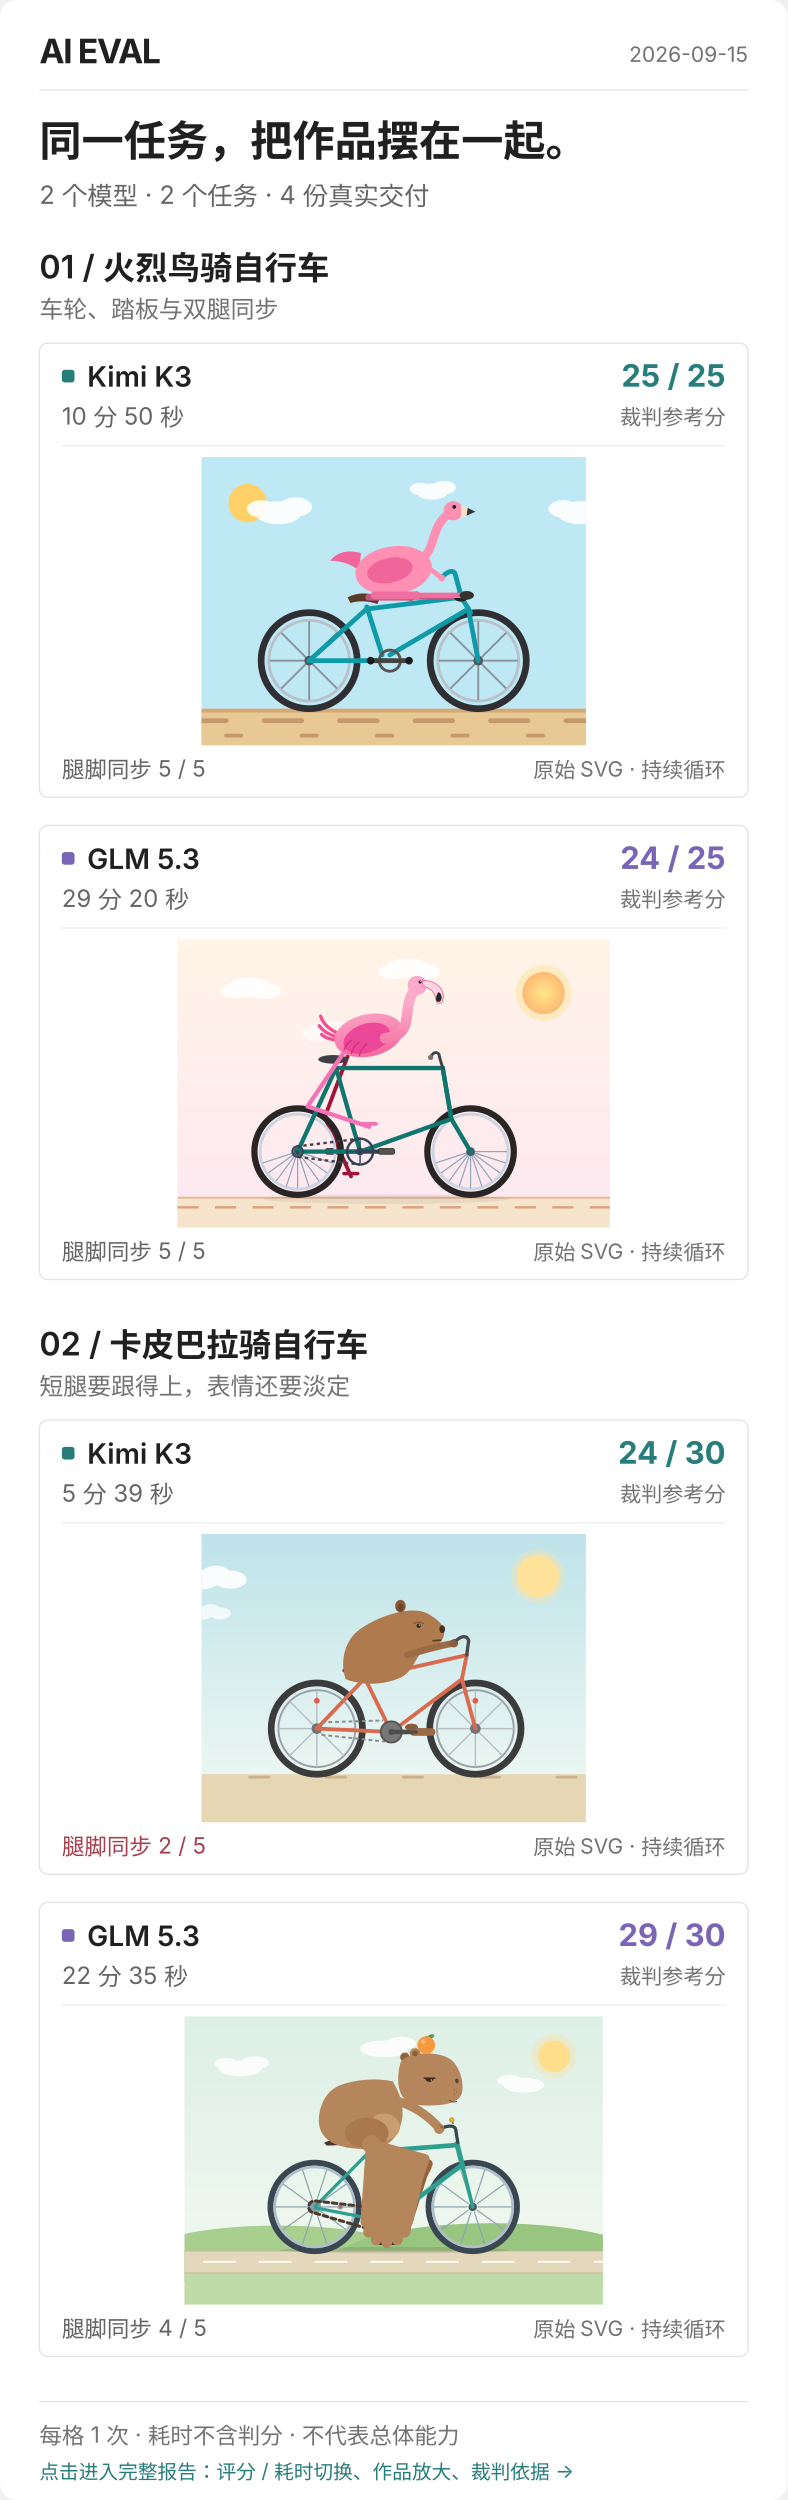
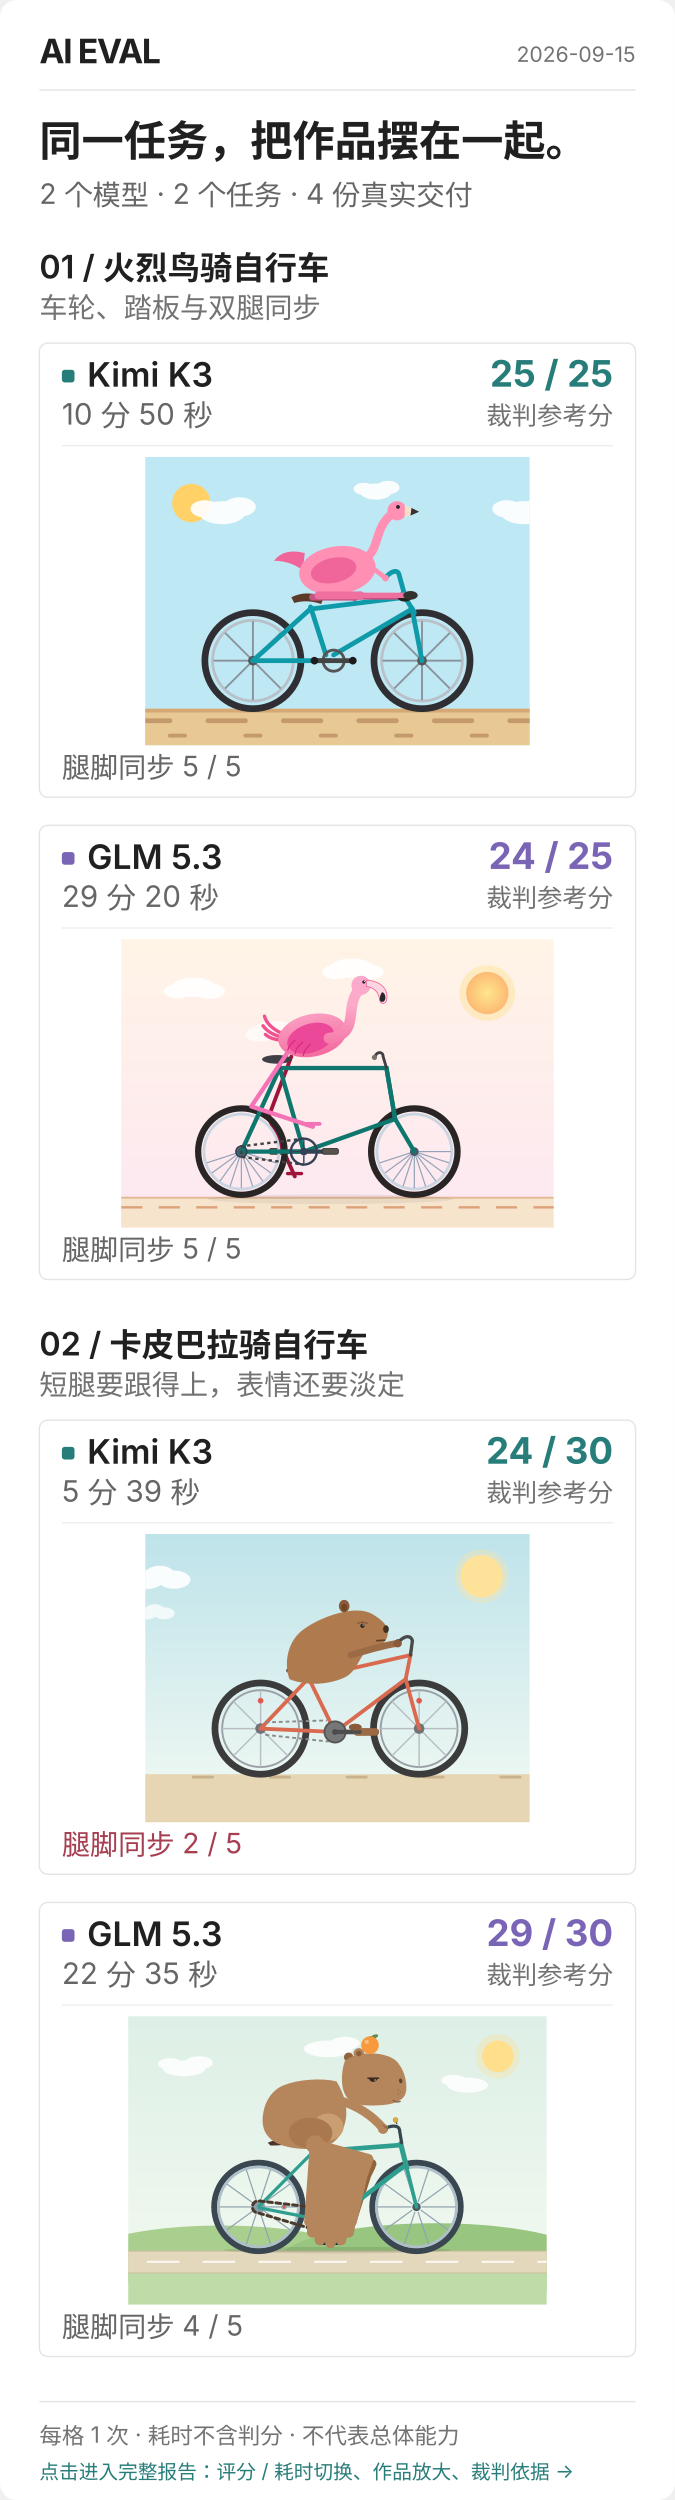
- <svg xmlns="http://www.w3.org/2000/svg" viewBox="0 0 560 1778" width="560" height="1778" role="img" aria-labelledby="showcase-title showcase-description" font-family="-apple-system,BlinkMacSystemFont,Segoe UI,PingFang SC,Microsoft YaHei,sans-serif" fill="#202020">
-   <rect width="560" height="1778" rx="12" fill="#ffffff" />
+ <svg xmlns="http://www.w3.org/2000/svg" viewBox="0 0 480 1778" width="480" height="1778" role="img" aria-labelledby="showcase-title showcase-description" font-family="-apple-system,BlinkMacSystemFont,Segoe UI,PingFang SC,Microsoft YaHei,sans-serif" fill="#202020">
+   <rect width="480" height="1778" rx="12" fill="#ffffff" />
  <text x="28" y="45" font-size="24" font-weight="750" letter-spacing="-1">AI EVAL</text>
-   <text x="532" y="44" font-size="15" fill="#737373" text-anchor="end">2026-09-15</text>
-   <path d="M28 64H532" stroke="#e4e4e4" />
+   <text x="452" y="44" font-size="15" fill="#737373" text-anchor="end">2026-09-15</text>
+   <path d="M28 64H452" stroke="#e4e4e4" />
  <text x="28" y="111" font-size="30" font-weight="650">同一任务，把作品摆在一起。</text>
-   <text x="28" y="145" font-size="18" fill="#666666">2 个模型 · 2 个任务 · 4 份真实交付</text>
+   <text x="28" y="145" font-size="20" fill="#666666">2 个模型 · 2 个任务 · 4 份真实交付</text>
  <text x="28" y="198" font-size="23" font-weight="600">01 / 火烈鸟骑自行车</text>
-   <text x="28" y="226" font-size="17" fill="#737373">车轮、踏板与双腿同步</text>
+   <text x="28" y="226" font-size="20" fill="#737373">车轮、踏板与双腿同步</text>
  <g>
-     <rect x="28" y="244" width="504" height="323" rx="6" fill="#ffffff" stroke="#e4e4e4" />
+     <rect x="28" y="244" width="424" height="323" rx="6" fill="#ffffff" stroke="#e4e4e4" />
    <rect x="44" y="263" width="9" height="9" rx="2" fill="#277d79" />
-     <text x="62" y="275" font-size="20" font-weight="600">Kimi K3</text>
-     <text x="516" y="275" font-size="22" font-weight="650" text-anchor="end" fill="#277d79">25 / 25</text>
-     <text x="44" y="302" font-size="17" fill="#666666">10 分 50 秒</text>
-     <text x="516" y="302" font-size="15" fill="#737373" text-anchor="end">裁判参考分</text>
-     <path d="M44 317H516" stroke="#eeeeee" />
-     <svg viewBox="0 0 400 300" width="273.333" height="205" x="143.333" y="325" overflow="hidden" fill="black" font-family="serif" preserveAspectRatio="xMidYMid meet">
+     <text x="62" y="275" font-size="24" font-weight="600">Kimi K3</text>
+     <text x="436" y="275" font-size="26" font-weight="650" text-anchor="end" fill="#277d79">25 / 25</text>
+     <text x="44" y="302" font-size="21" fill="#666666">10 分 50 秒</text>
+     <text x="436" y="302" font-size="18" fill="#737373" text-anchor="end">裁判参考分</text>
+     <path d="M44 317H436" stroke="#eeeeee" />
+     <svg viewBox="0 0 400 300" width="273.333" height="205" x="103.333" y="325" overflow="hidden" fill="black" font-family="serif" preserveAspectRatio="xMidYMid meet">
      <rect width="400" height="300" fill="#bfe8f5" />
      <g fill="#ffd166">
        <circle cx="48" cy="48" r="20" />
      </g>
      <g>
        <animateTransform attributeName="transform" type="translate" values="0 0;-314.159 0" dur="8s" repeatCount="indefinite" />
        <g fill="#ffffff" opacity="0.92">
          <ellipse cx="-234.159" cy="58" rx="24.0" ry="12.0" />
          <ellipse cx="-216.159" cy="52.0" rx="17.0" ry="10.0" />
          <ellipse cx="-252.159" cy="54.0" rx="15.0" ry="9.0" />
        </g>
        <g fill="#ffffff" opacity="0.92">
          <ellipse cx="-74.159" cy="36" rx="16.8" ry="8.4" />
          <ellipse cx="-61.559" cy="31.8" rx="11.9" ry="7.0" />
          <ellipse cx="-86.759" cy="33.2" rx="10.5" ry="6.3" />
        </g>
        <g fill="#ffffff" opacity="0.92">
          <ellipse cx="80" cy="58" rx="24.0" ry="12.0" />
          <ellipse cx="98.0" cy="52.0" rx="17.0" ry="10.0" />
          <ellipse cx="62.0" cy="54.0" rx="15.0" ry="9.0" />
        </g>
        <g fill="#ffffff" opacity="0.92">
          <ellipse cx="240" cy="36" rx="16.8" ry="8.4" />
          <ellipse cx="252.6" cy="31.8" rx="11.9" ry="7.0" />
          <ellipse cx="227.4" cy="33.2" rx="10.5" ry="6.3" />
        </g>
        <g fill="#ffffff" opacity="0.92">
          <ellipse cx="394.159" cy="58" rx="24.0" ry="12.0" />
          <ellipse cx="412.159" cy="52.0" rx="17.0" ry="10.0" />
          <ellipse cx="376.159" cy="54.0" rx="15.0" ry="9.0" />
        </g>
        <g fill="#ffffff" opacity="0.92">
          <ellipse cx="554.159" cy="36" rx="16.8" ry="8.4" />
          <ellipse cx="566.759" cy="31.8" rx="11.9" ry="7.0" />
          <ellipse cx="541.559" cy="33.2" rx="10.5" ry="6.3" />
        </g>
        <g fill="#ffffff" opacity="0.92">
          <ellipse cx="708.319" cy="58" rx="24.0" ry="12.0" />
          <ellipse cx="726.319" cy="52.0" rx="17.0" ry="10.0" />
          <ellipse cx="690.319" cy="54.0" rx="15.0" ry="9.0" />
        </g>
        <g fill="#ffffff" opacity="0.92">
          <ellipse cx="868.319" cy="36" rx="16.8" ry="8.4" />
          <ellipse cx="880.919" cy="31.8" rx="11.9" ry="7.0" />
          <ellipse cx="855.719" cy="33.2" rx="10.5" ry="6.3" />
        </g>
      </g>
      <rect y="262" width="400" height="38" fill="#e8c893" />
      <rect y="262" width="400" height="4" fill="#d4a976" />
      <g fill="#c49a6c">
        <animateTransform attributeName="transform" type="translate" values="0 0;-314.159 0" dur="1s" repeatCount="indefinite" />
        <rect x="-330.00" y="272" width="44" height="5" rx="2.5" />
        <rect x="-290.73" y="288" width="20" height="4" rx="2" />
        <rect x="-251.46" y="272" width="44" height="5" rx="2.5" />
        <rect x="-212.19" y="288" width="20" height="4" rx="2" />
        <rect x="-172.92" y="272" width="44" height="5" rx="2.5" />
        <rect x="-133.65" y="288" width="20" height="4" rx="2" />
        <rect x="-94.38" y="272" width="44" height="5" rx="2.5" />
        <rect x="-55.11" y="288" width="20" height="4" rx="2" />
        <rect x="-15.84" y="272" width="44" height="5" rx="2.5" />
        <rect x="23.43" y="288" width="20" height="4" rx="2" />
        <rect x="62.70" y="272" width="44" height="5" rx="2.5" />
        <rect x="101.97" y="288" width="20" height="4" rx="2" />
        <rect x="141.24" y="272" width="44" height="5" rx="2.5" />
        <rect x="180.51" y="288" width="20" height="4" rx="2" />
        <rect x="219.78" y="272" width="44" height="5" rx="2.5" />
        <rect x="259.05" y="288" width="20" height="4" rx="2" />
        <rect x="298.32" y="272" width="44" height="5" rx="2.5" />
        <rect x="337.59" y="288" width="20" height="4" rx="2" />
        <rect x="376.86" y="272" width="44" height="5" rx="2.5" />
        <rect x="416.13" y="288" width="20" height="4" rx="2" />
        <rect x="455.40" y="272" width="44" height="5" rx="2.5" />
        <rect x="494.67" y="288" width="20" height="4" rx="2" />
        <rect x="533.94" y="272" width="44" height="5" rx="2.5" />
        <rect x="573.21" y="288" width="20" height="4" rx="2" />
        <rect x="612.48" y="272" width="44" height="5" rx="2.5" />
        <rect x="651.75" y="288" width="20" height="4" rx="2" />
      </g>
      <g stroke="#8a939c" stroke-width="2">
        <animateTransform attributeName="transform" type="rotate" values="0 112 212;360 112 212" dur="1s" repeatCount="indefinite" />
        <circle cx="112" cy="212" r="50" fill="none" stroke="#2f2f33" stroke-width="7" />
        <circle cx="112" cy="212" r="42" fill="none" stroke="#b8c0c8" stroke-width="3" />
        <line x1="112" y1="212" x2="153.0" y2="212.0" />
        <line x1="112" y1="212" x2="141.0" y2="241.0" />
        <line x1="112" y1="212" x2="112.0" y2="253.0" />
        <line x1="112" y1="212" x2="83.0" y2="241.0" />
        <line x1="112" y1="212" x2="71.0" y2="212.0" />
        <line x1="112" y1="212" x2="83.0" y2="183.0" />
        <line x1="112" y1="212" x2="112.0" y2="171.0" />
        <line x1="112" y1="212" x2="141.0" y2="183.0" />
        <circle cx="112" cy="212" r="5" fill="#555" stroke="none" />
      </g>
      <g stroke="#8a939c" stroke-width="2">
        <animateTransform attributeName="transform" type="rotate" values="0 288 212;360 288 212" dur="1s" repeatCount="indefinite" />
        <circle cx="288" cy="212" r="50" fill="none" stroke="#2f2f33" stroke-width="7" />
        <circle cx="288" cy="212" r="42" fill="none" stroke="#b8c0c8" stroke-width="3" />
        <line x1="288" y1="212" x2="329.0" y2="212.0" />
        <line x1="288" y1="212" x2="317.0" y2="241.0" />
        <line x1="288" y1="212" x2="288.0" y2="253.0" />
        <line x1="288" y1="212" x2="259.0" y2="241.0" />
        <line x1="288" y1="212" x2="247.0" y2="212.0" />
        <line x1="288" y1="212" x2="259.0" y2="183.0" />
        <line x1="288" y1="212" x2="288.0" y2="171.0" />
        <line x1="288" y1="212" x2="317.0" y2="183.0" />
        <circle cx="288" cy="212" r="5" fill="#555" stroke="none" />
      </g>
      <g stroke="#0e9aa8" stroke-width="5" stroke-linecap="round" fill="none">
        <line x1="188" y1="206" x2="172" y2="156" />
        <line x1="174" y1="158" x2="270" y2="146" />
        <line x1="196" y1="206" x2="278" y2="158" />
        <line x1="112" y1="212" x2="192" y2="212" />
        <line x1="112" y1="212" x2="172" y2="158" />
        <line x1="268" y1="142" x2="280" y2="162" />
        <line x1="278" y1="160" x2="288" y2="212" />
        <path d="M270,144 L264,122 C262,116 254,120 250,126" />
      </g>
      <path d="M152,146 Q168,138 186,146 L183,153 Q168,148 155,152 Z" fill="#5b3a29" />
      <g transform="translate(174 146)">
        <g>
          <animateTransform attributeName="transform" type="rotate" values="140.08;144.21;146.32;145.94;142.84;137.35;130.34;122.91;115.87;109.66;104.38;100.01;96.5;93.85;92.14;91.6;92.57;95.4;100.09;106.24;113.27;120.63;127.83;134.46;140.08" dur="2s" repeatCount="indefinite" />
          <line x1="0" y1="0" x2="44" y2="0" stroke="#c45583" stroke-width="7" stroke-linecap="round" />
          <g transform="translate(44 0)">
            <g>
              <animateTransform attributeName="transform" type="rotate" values="-93.51;-101.77;-108.9;-114.38;-117.69;-118.42;-116.47;-112.11;-105.8;-98.1;-89.47;-80.35;-71.13;-62.21;-54.12;-47.54;-43.37;-42.43;-44.92;-50.31;-57.68;-66.23;-75.34;-84.57;-93.51" dur="2s" repeatCount="indefinite" />
              <line x1="0" y1="0" x2="52" y2="0" stroke="#c45583" stroke-width="5" stroke-linecap="round" />
              <ellipse cx="52" cy="0" rx="7.5" ry="4.5" fill="#22221f" />
            </g>
          </g>
          <circle cx="44" cy="0" r="4" fill="#c45583" />
        </g>
      </g>
      <g transform="translate(196 212)">
        <g>
          <animateTransform attributeName="transform" type="rotate" values="0;360" dur="2s" repeatCount="indefinite" />
          <circle r="11" fill="none" stroke="#555" stroke-width="3" />
          <line x1="-20" y1="0" x2="20" y2="0" stroke="#444" stroke-width="5" stroke-linecap="round" />
          <circle cx="20" cy="0" r="4" fill="#1c1c1c" />
          <circle cx="-20" cy="0" r="4" fill="#1c1c1c" />
        </g>
      </g>
      <g>
        <path d="M166 100 C150 96 140 100 134 108 C146 108 156 112 164 118 Z" fill="#f0659a" />
        <ellipse cx="200" cy="118" rx="40" ry="25" transform="rotate(-8 200 118)" fill="#ff8fb3" />
        <ellipse cx="196" cy="118" rx="24" ry="13" transform="rotate(-12 196 118)" fill="#f0659a" />
        <path d="M222,106 C232,112 240,118 250,126" stroke="#ff8fb3" stroke-width="5" stroke-linecap="round" fill="none" />
        <circle cx="250" cy="126" r="3.5" fill="#ff8fb3" />
      </g>
      <g>
        <animateTransform attributeName="transform" type="rotate" values="0 228 106;2 228 106;0 228 106;-2 228 106;0 228 106" keyTimes="0;0.25;0.5;0.75;1" dur="2s" repeatCount="indefinite" />
        <path d="M228,106 C244,98 238,74 256,60" stroke="#ff8fb3" stroke-width="9" stroke-linecap="round" fill="none" />
        <circle cx="262" cy="56" r="10" fill="#ff8fb3" />
        <path d="M270,50 L284,57 L270,63 Z" fill="#f6dfc8" />
        <path d="M277,53 L285,57 L276,61 Z" fill="#333" />
        <circle cx="263" cy="52" r="2" fill="#222" />
      </g>
      <g transform="translate(180 144)">
        <g>
          <animateTransform attributeName="transform" type="rotate" values="102.56;99.56;97.44;96.4;96.74;98.87;102.94;108.69;115.53;122.87;130.2;137.1;143.13;147.84;150.72;151.25;149.11;144.4;137.83;130.46;123.23;116.71;111.1;106.4;102.56" dur="2s" repeatCount="indefinite" />
          <line x1="0" y1="0" x2="44" y2="0" stroke="#ef6f9f" stroke-width="8" stroke-linecap="round" />
          <g transform="translate(44 0)">
            <g>
              <animateTransform attributeName="transform" type="rotate" values="-73.76;-64.61;-56.07;-48.77;-43.57;-41.39;-42.75;-47.33;-54.22;-62.53;-71.58;-80.87;-90;-98.57;-106.17;-112.29;-116.41;-118.07;-117.04;-113.46;-107.76;-100.46;-92.08;-83.04;-73.76" dur="2s" repeatCount="indefinite" />
              <line x1="0" y1="0" x2="52" y2="0" stroke="#ef6f9f" stroke-width="5.5" stroke-linecap="round" />
              <ellipse cx="52" cy="0" rx="7.5" ry="4.5" fill="#33322e" />
            </g>
          </g>
          <circle cx="44" cy="0" r="4" fill="#ef6f9f" />
        </g>
      </g>
    </svg>
-     <text x="44" y="553" font-size="16" fill="#666666">腿脚同步  5 / 5</text>
-     <text x="516" y="553" font-size="15" fill="#737373" text-anchor="end">原始 SVG · 持续循环</text>
+     <text x="44" y="553" font-size="20" fill="#666666">腿脚同步  5 / 5</text>
  </g>
  <g>
-     <rect x="28" y="587" width="504" height="323" rx="6" fill="#ffffff" stroke="#e4e4e4" />
+     <rect x="28" y="587" width="424" height="323" rx="6" fill="#ffffff" stroke="#e4e4e4" />
    <rect x="44" y="606" width="9" height="9" rx="2" fill="#7964b5" />
-     <text x="62" y="618" font-size="20" font-weight="600">GLM 5.3</text>
-     <text x="516" y="618" font-size="22" font-weight="650" text-anchor="end" fill="#7964b5">24 / 25</text>
-     <text x="44" y="645" font-size="17" fill="#666666">29 分 20 秒</text>
-     <text x="516" y="645" font-size="15" fill="#737373" text-anchor="end">裁判参考分</text>
-     <path d="M44 660H516" stroke="#eeeeee" />
-     <svg viewBox="0 0 900 600" width="307.5" height="205" role="img" aria-labelledby="c0-r1-t c0-r1-d" x="126.25" y="668" overflow="hidden" fill="black" font-family="serif" preserveAspectRatio="xMidYMid meet">
+     <text x="62" y="618" font-size="24" font-weight="600">GLM 5.3</text>
+     <text x="436" y="618" font-size="26" font-weight="650" text-anchor="end" fill="#7964b5">24 / 25</text>
+     <text x="44" y="645" font-size="21" fill="#666666">29 分 20 秒</text>
+     <text x="436" y="645" font-size="18" fill="#737373" text-anchor="end">裁判参考分</text>
+     <path d="M44 660H436" stroke="#eeeeee" />
+     <svg viewBox="0 0 900 600" width="307.5" height="205" role="img" aria-labelledby="c0-r1-t c0-r1-d" x="86.25" y="668" overflow="hidden" fill="black" font-family="serif" preserveAspectRatio="xMidYMid meet">
      <defs>
        <linearGradient id="c0-r1-sky" x1="0" y1="0" x2="0" y2="1">
          <stop offset="0" stop-color="#FFF4E6" />
          <stop offset="1" stop-color="#FDE7F2" />
        </linearGradient>
        <linearGradient id="c0-r1-body" gradientUnits="userSpaceOnUse" x1="0" y1="136" x2="0" y2="266">
          <stop offset="0" stop-color="#FCAAC9" />
          <stop offset="1" stop-color="#F25D96" />
        </linearGradient>
        <radialGradient id="c0-r1-sunG">
          <stop offset="0" stop-color="#FDE68A" />
          <stop offset="1" stop-color="#FDBA74" />
        </radialGradient>
        <g id="c0-r1-cloud">
          <ellipse cx="0" cy="0" rx="46" ry="20" />
          <ellipse cx="-32" cy="8" rx="30" ry="15" />
          <ellipse cx="34" cy="8" rx="32" ry="16" />
        </g>
      </defs>
      <rect width="900" height="600" fill="url(#c0-r1-sky)" />
      <circle cx="762" cy="112" r="58" fill="#FCD34D" opacity="0.25" />
      <circle cx="762" cy="112" r="44" fill="url(#c0-r1-sunG)">
        <animate attributeName="r" values="44;47;44" keyTimes="0;.5;1" dur="7s" calcMode="spline" keySplines=".4 0 .6 1;.4 0 .6 1" repeatCount="indefinite" />
      </circle>
      <g fill="#FFFFFF" opacity="0.9">
        <g>
          <animateTransform attributeName="transform" type="translate" values="0 0;-900 0" dur="26s" repeatCount="indefinite" />
          <use href="#c0-r1-cloud" x="150" y="100" />
          <use href="#c0-r1-cloud" x="1050" y="100" />
          <use href="#c0-r1-cloud" x="480" y="60" />
          <use href="#c0-r1-cloud" x="1380" y="60" />
        </g>
        <g opacity="0.7">
          <animateTransform attributeName="transform" type="translate" values="0 0;-900 0" dur="44s" repeatCount="indefinite" />
          <use href="#c0-r1-cloud" x="320" y="190" />
          <use href="#c0-r1-cloud" x="1220" y="190" />
        </g>
      </g>
      <rect y="538" width="900" height="62" fill="#F7E4CD" />
      <path d="M0 538 H900" stroke="#E3B994" stroke-width="4" />
      <path d="M0 558 H900" stroke="#DCA379" stroke-width="5" stroke-dasharray="44 34">
        <animate attributeName="stroke-dashoffset" values="0;78" dur="0.21s" repeatCount="indefinite" />
      </path>
      <ellipse cx="435" cy="541" rx="255" ry="10" fill="#000" opacity="0.06" />
      <g>
        <animateTransform attributeName="transform" type="rotate" values="-70.0 380.0 442.0;290.0 380.0 442.0" dur="1.5s" repeatCount="indefinite" />
        <line x1="380.0" y1="442.0" x2="325.0" y2="442.0" stroke="#475569" stroke-width="9" stroke-linecap="round" />
        <g>
          <animateTransform attributeName="transform" type="rotate" values="70.0 325.0 442.0;-290.0 325.0 442.0" dur="1.5s" repeatCount="indefinite" />
          <rect x="308.0" y="435.5" width="34" height="12" rx="4" fill="#57534E" stroke="#292524" stroke-width="1.5" />
        </g>
      </g>
      <g stroke="#9F1239" fill="none" stroke-linecap="round" stroke-linejoin="round">
        <polyline points="354,244 306.4,370.3 361.2,493.7" stroke-width="8">
          <animate attributeName="points" values="354,244 306.4,370.3 361.2,493.7;354,244 285.5,360.3 342.8,482.6;354,244 266.1,346.4 330.2,465.2;354,244 251.1,331.4 325.1,444.4;354,244 242,319.4 328.3,423.2;354,244 239,314.7 339.4,404.8;354,244 242.5,320.2 356.8,392.2;354,244 253.4,334.1 377.6,387.1;354,244 270.1,349.7 398.8,390.3;354,244 288.1,361.8 417.2,401.4;354,244 304.2,369.5 429.8,418.8;354,244 317,373.8 434.9,439.6;354,244 326.5,376.2 431.7,460.8;354,244 332.1,377.2 420.6,479.2;354,244 332,377.2 403.2,491.8;354,244 323.5,375.5 382.4,496.9;354,244 306.4,370.3 361.2,493.7" keyTimes="0;0.062;0.125;0.188;0.25;0.312;0.375;0.438;0.5;0.562;0.625;0.688;0.75;0.812;0.875;0.938;1" dur="1.5s" repeatCount="indefinite" />
        </polyline>
        <polyline points="346.2,487.7 375.2,487.7" stroke-width="7">
          <animate attributeName="points" values="346.2,487.7 375.2,487.7;327.8,476.6 356.8,476.6;315.2,459.2 344.2,459.2;310.1,438.4 339.1,438.4;313.3,417.2 342.3,417.2;324.4,398.8 353.4,398.8;341.8,386.2 370.8,386.2;362.6,381.1 391.6,381.1;383.8,384.3 412.8,384.3;402.2,395.4 431.2,395.4;414.8,412.8 443.8,412.8;419.9,433.6 448.9,433.6;416.7,454.8 445.7,454.8;405.6,473.2 434.6,473.2;388.2,485.8 417.2,485.8;367.4,490.9 396.4,490.9;346.2,487.7 375.2,487.7" keyTimes="0;0.062;0.125;0.188;0.25;0.312;0.375;0.438;0.5;0.562;0.625;0.688;0.75;0.812;0.875;0.938;1" dur="1.5s" repeatCount="indefinite" />
        </polyline>
      </g>
      <g>
        <circle cx="250.0" cy="442.0" r="90" fill="none" stroke="#292524" stroke-width="13" />
        <circle cx="250.0" cy="442.0" r="78" fill="none" stroke="#CBD5E1" stroke-width="6" />
        <g stroke="#94A3B8" stroke-width="2.5">
          <animateTransform attributeName="transform" type="rotate" values="0 250.0 442.0;360 250.0 442.0" dur="0.75s" repeatCount="indefinite" />
          <line x1="250.0" y1="442.0" x2="326" y2="442" />
          <line x1="250.0" y1="442.0" x2="322.3" y2="465.5" />
          <line x1="250.0" y1="442.0" x2="311.5" y2="486.7" />
          <line x1="250.0" y1="442.0" x2="294.7" y2="503.5" />
          <line x1="250.0" y1="442.0" x2="273.5" y2="514.3" />
          <line x1="250.0" y1="442.0" x2="250" y2="518" />
          <line x1="250.0" y1="442.0" x2="226.5" y2="514.3" />
          <line x1="250.0" y1="442.0" x2="205.3" y2="503.5" />
          <line x1="250.0" y1="442.0" x2="188.5" y2="486.7" />
          <line x1="250.0" y1="442.0" x2="177.7" y2="465.5" />
        </g>
        <circle cx="250.0" cy="442.0" r="9" fill="#475569" />
        <circle cx="250.0" cy="442.0" r="3.5" fill="#94A3B8" />
      </g>
      <g>
        <circle cx="610.0" cy="442.0" r="90" fill="none" stroke="#292524" stroke-width="13" />
        <circle cx="610.0" cy="442.0" r="78" fill="none" stroke="#CBD5E1" stroke-width="6" />
        <g stroke="#94A3B8" stroke-width="2.5">
          <animateTransform attributeName="transform" type="rotate" values="0 610.0 442.0;360 610.0 442.0" dur="0.75s" repeatCount="indefinite" />
          <line x1="610.0" y1="442.0" x2="686" y2="442" />
          <line x1="610.0" y1="442.0" x2="682.3" y2="465.5" />
          <line x1="610.0" y1="442.0" x2="671.5" y2="486.7" />
          <line x1="610.0" y1="442.0" x2="654.7" y2="503.5" />
          <line x1="610.0" y1="442.0" x2="633.5" y2="514.3" />
          <line x1="610.0" y1="442.0" x2="610" y2="518" />
          <line x1="610.0" y1="442.0" x2="586.5" y2="514.3" />
          <line x1="610.0" y1="442.0" x2="565.3" y2="503.5" />
          <line x1="610.0" y1="442.0" x2="548.5" y2="486.7" />
          <line x1="610.0" y1="442.0" x2="537.7" y2="465.5" />
        </g>
        <circle cx="610.0" cy="442.0" r="9" fill="#475569" />
        <circle cx="610.0" cy="442.0" r="3.5" fill="#94A3B8" />
      </g>
      <g stroke="#0F766E" stroke-width="9" stroke-linecap="round" fill="none">
        <path d="M250 442 L380 442 L330 268 Z" />
        <path d="M330 268 L552 268 L570 374 L380 442" />
        <path d="M552 268 L570 374 L610 442" />
      </g>
      <g stroke="#3F3F46" stroke-width="6" stroke-linecap="round" fill="none">
        <path d="M552 268 L545 244 C545 233 531 233 528 245" />
        <path d="M330 268 L327 254" />
      </g>
      <circle cx="527" cy="246" r="5.5" fill="#78716C" />
      <ellipse cx="324" cy="250" rx="31" ry="9" fill="#3F3F46" />
      <circle cx="250" cy="442" r="11" fill="none" stroke="#334155" stroke-width="4" />
      <path d="M380 415 L250 431 L250 453 L380 469" fill="none" stroke="#404040" stroke-width="5" stroke-dasharray="7 7">
        <animate attributeName="stroke-dashoffset" values="0;28" dur="0.25s" repeatCount="indefinite" />
      </path>
      <g>
        <animateTransform attributeName="transform" type="rotate" values="-70.0 380.0 442.0;290.0 380.0 442.0" dur="1.5s" repeatCount="indefinite" />
        <circle cx="380.0" cy="442.0" r="27" fill="none" stroke="#334155" stroke-width="5" />
        <circle cx="380.0" cy="442.0" r="8" fill="#334155" />
        <g stroke="#334155" stroke-width="3">
          <line x1="388.0" y1="442.0" x2="404.0" y2="442.0" />
          <line x1="372.0" y1="442.0" x2="356.0" y2="442.0" />
          <line x1="380.0" y1="450.0" x2="380.0" y2="466.0" />
          <line x1="380.0" y1="434.0" x2="380.0" y2="418.0" />
        </g>
        <line x1="380.0" y1="442.0" x2="435.0" y2="442.0" stroke="#334155" stroke-width="9" stroke-linecap="round" />
        <g>
          <animateTransform attributeName="transform" type="rotate" values="70.0 435.0 442.0;-290.0 435.0 442.0" dur="1.5s" repeatCount="indefinite" />
          <rect x="418.0" y="435.5" width="34" height="12" rx="4" fill="#57534E" stroke="#292524" stroke-width="1.5" />
        </g>
      </g>
      <g>
        <g stroke="#F2518F" stroke-width="7" stroke-linecap="round" fill="none">
          <path d="M330 194 C312 184 302 174 298 160" />
          <path d="M334 204 C314 198 303 191 295 180" />
          <path d="M339 211 C321 209 308 206 300 198" />
        </g>
        <ellipse cx="398" cy="200" rx="72" ry="44" transform="rotate(-12 398 200)" fill="url(#c0-r1-body)" />
        <g>
          <animateTransform attributeName="transform" type="rotate" values="0 352 196;4 352 196;0 352 196" keyTimes="0;.5;1" dur="1.5s" calcMode="spline" keySplines=".4 0 .6 1;.4 0 .6 1" repeatCount="indefinite" />
          <ellipse cx="394" cy="206" rx="50" ry="30" transform="rotate(-18 394 206)" fill="#EC4899" />
          <g fill="none" stroke="#DB2777" stroke-width="2.5" stroke-linecap="round">
            <path d="M362 210 C352 218 347 226 346 234" />
            <path d="M378 214 C368 222 363 230 362 238" />
            <path d="M394 218 C385 226 380 234 379 242" />
          </g>
        </g>
        <g>
          <animateTransform attributeName="transform" type="rotate" values="0 460 168;2.4 460 168;0 460 168;-1.8 460 168;0 460 168" keyTimes="0;.28;.55;.8;1" dur="3.2s" calcMode="spline" keySplines=".4 0 .6 1;.4 0 .6 1;.4 0 .6 1;.4 0 .6 1" repeatCount="indefinite" />
          <path d="M432 206 C500 198 462 140 496 104" fill="none" stroke="url(#c0-r1-body)" stroke-width="22" stroke-linecap="round" />
          <circle cx="499" cy="96" r="20" fill="#FBAACB" />
          <path d="M510 85 C542 87 558 106 552 128 C549 136 539 135 538 127 C536 110 527 101 510 98 Z" fill="#FBD5E1" stroke="#F2518F" stroke-width="1.5" />
          <path d="M543 110 C549 112 551 120 549 126 C546 133 538 131 538 125 C538 119 540 114 543 110 Z" fill="#27272A" />
          <circle cx="505" cy="89" r="3.4" fill="#27272A" />
          <circle cx="506.2" cy="87.8" r="1.1" fill="#FFF" />
        </g>
      </g>
      <g stroke="#F472B6" fill="none" stroke-linecap="round" stroke-linejoin="round">
        <polyline points="346,236 270.6,348 398.8,390.3" stroke-width="9">
          <animate attributeName="points" values="346,236 270.6,348 398.8,390.3;346,236 289.2,358.5 417.2,401.4;346,236 306,364.9 429.8,418.8;346,236 320.2,368.5 434.9,439.6;346,236 331.6,370.2 431.7,460.8;346,236 339.9,370.9 420.6,479.2;346,236 343.1,371 403.2,491.8;346,236 335,370.5 382.4,496.9;346,236 314.1,367.2 361.2,493.7;346,236 289.4,358.6 342.8,482.6;346,236 267.4,345.7 330.2,465.2;346,236 250.8,331.7 325.1,444.4;346,236 240.7,320.5 328.3,423.2;346,236 237.5,316.3 339.4,404.8;346,236 241.6,321.6 356.8,392.2;346,236 253.4,334.2 377.6,387.1;346,236 270.6,348 398.8,390.3" keyTimes="0;0.062;0.125;0.188;0.25;0.312;0.375;0.438;0.5;0.562;0.625;0.688;0.75;0.812;0.875;0.938;1" dur="1.5s" repeatCount="indefinite" />
        </polyline>
        <polyline points="383.8,384.3 412.8,384.3" stroke-width="8">
          <animate attributeName="points" values="383.8,384.3 412.8,384.3;402.2,395.4 431.2,395.4;414.8,412.8 443.8,412.8;419.9,433.6 448.9,433.6;416.7,454.8 445.7,454.8;405.6,473.2 434.6,473.2;388.2,485.8 417.2,485.8;367.4,490.9 396.4,490.9;346.2,487.7 375.2,487.7;327.8,476.6 356.8,476.6;315.2,459.2 344.2,459.2;310.1,438.4 339.1,438.4;313.3,417.2 342.3,417.2;324.4,398.8 353.4,398.8;341.8,386.2 370.8,386.2;362.6,381.1 391.6,381.1;383.8,384.3 412.8,384.3" keyTimes="0;0.062;0.125;0.188;0.25;0.312;0.375;0.438;0.5;0.562;0.625;0.688;0.75;0.812;0.875;0.938;1" dur="1.5s" repeatCount="indefinite" />
        </polyline>
      </g>
    </svg>
-     <text x="44" y="896" font-size="16" fill="#666666">腿脚同步  5 / 5</text>
-     <text x="516" y="896" font-size="15" fill="#737373" text-anchor="end">原始 SVG · 持续循环</text>
+     <text x="44" y="896" font-size="20" fill="#666666">腿脚同步  5 / 5</text>
  </g>
  <text x="28" y="964" font-size="23" font-weight="600">02 / 卡皮巴拉骑自行车</text>
-   <text x="28" y="992" font-size="17" fill="#737373">短腿要跟得上，表情还要淡定</text>
+   <text x="28" y="992" font-size="20" fill="#737373">短腿要跟得上，表情还要淡定</text>
  <g>
-     <rect x="28" y="1010" width="504" height="323" rx="6" fill="#ffffff" stroke="#e4e4e4" />
+     <rect x="28" y="1010" width="424" height="323" rx="6" fill="#ffffff" stroke="#e4e4e4" />
    <rect x="44" y="1029" width="9" height="9" rx="2" fill="#277d79" />
-     <text x="62" y="1041" font-size="20" font-weight="600">Kimi K3</text>
-     <text x="516" y="1041" font-size="22" font-weight="650" text-anchor="end" fill="#277d79">24 / 30</text>
-     <text x="44" y="1068" font-size="17" fill="#666666">5 分 39 秒</text>
-     <text x="516" y="1068" font-size="15" fill="#737373" text-anchor="end">裁判参考分</text>
-     <path d="M44 1083H516" stroke="#eeeeee" />
-     <svg viewBox="0 0 800 600" width="273.333" height="205" x="143.333" y="1091" overflow="hidden" fill="black" font-family="serif" preserveAspectRatio="xMidYMid meet">
+     <text x="62" y="1041" font-size="24" font-weight="600">Kimi K3</text>
+     <text x="436" y="1041" font-size="26" font-weight="650" text-anchor="end" fill="#277d79">24 / 30</text>
+     <text x="44" y="1068" font-size="21" fill="#666666">5 分 39 秒</text>
+     <text x="436" y="1068" font-size="18" fill="#737373" text-anchor="end">裁判参考分</text>
+     <path d="M44 1083H436" stroke="#eeeeee" />
+     <svg viewBox="0 0 800 600" width="273.333" height="205" x="103.333" y="1091" overflow="hidden" fill="black" font-family="serif" preserveAspectRatio="xMidYMid meet">
      <defs>
        <linearGradient id="c1-r0-sky" x1="0" y1="0" x2="0" y2="1">
          <stop offset="0" stop-color="#BEE3EA" />
          <stop offset="1" stop-color="#F4FAF3" />
        </linearGradient>
      </defs>
      <rect width="800" height="600" fill="url(#c1-r0-sky)" />
      <circle cx="700" cy="88" r="44" fill="#FFE29A" />
      <circle cx="700" cy="88" r="56" fill="#FFE29A" opacity="0.35" />
      <g fill="#FFFFFF" opacity="0.9">
        <animateTransform attributeName="transform" type="translate" from="-260 0" to="880 0" dur="32s" repeatCount="indefinite" />
        <g transform="translate(0,95)">
          <ellipse cx="0" cy="0" rx="38" ry="20" />
          <ellipse cx="30" cy="-12" rx="30" ry="17" />
          <ellipse cx="60" cy="0" rx="34" ry="19" />
        </g>
      </g>
      <g fill="#FFFFFF" opacity="0.75">
        <animateTransform attributeName="transform" type="translate" from="-260 0" to="880 0" dur="47s" begin="-21s" repeatCount="indefinite" />
        <g transform="translate(0,165) scale(0.65)">
          <ellipse cx="0" cy="0" rx="38" ry="20" />
          <ellipse cx="30" cy="-12" rx="30" ry="17" />
          <ellipse cx="60" cy="0" rx="34" ry="19" />
        </g>
      </g>
      <rect x="0" y="500" width="800" height="100" fill="#E7D6B4" />
      <line x1="-60" y1="506" x2="860" y2="506" stroke="#C9B28C" stroke-width="6" stroke-linecap="round" stroke-dasharray="40 120">
        <animate attributeName="stroke-dashoffset" from="0" to="160" dur="1.1s" repeatCount="indefinite" />
      </line>
      <g transform="translate(240,405)">
        <circle r="95" fill="none" stroke="#3B3B3B" stroke-width="14" />
        <circle r="80" fill="none" stroke="#9AA0A6" stroke-width="4" />
        <g stroke="#B8BDC4" stroke-width="3">
          <animateTransform attributeName="transform" type="rotate" from="0" to="360" dur="0.9s" repeatCount="indefinite" />
          <line x1="80" y1="0" x2="-80" y2="0" />
          <line x1="56.6" y1="56.6" x2="-56.6" y2="-56.6" />
          <line x1="0" y1="80" x2="0" y2="-80" />
          <line x1="56.6" y1="-56.6" x2="-56.6" y2="56.6" />
          <circle cx="0" cy="-58" r="6" fill="#E15A4E" stroke="none" />
        </g>
        <circle r="11" fill="#6E7378" />
      </g>
      <g transform="translate(570,405)">
        <circle r="95" fill="none" stroke="#3B3B3B" stroke-width="14" />
        <circle r="80" fill="none" stroke="#9AA0A6" stroke-width="4" />
        <g stroke="#B8BDC4" stroke-width="3">
          <animateTransform attributeName="transform" type="rotate" from="0" to="360" dur="0.9s" repeatCount="indefinite" />
          <line x1="80" y1="0" x2="-80" y2="0" />
          <line x1="56.6" y1="56.6" x2="-56.6" y2="-56.6" />
          <line x1="0" y1="80" x2="0" y2="-80" />
          <line x1="56.6" y1="-56.6" x2="-56.6" y2="56.6" />
          <circle cx="0" cy="-58" r="6" fill="#E15A4E" stroke="none" />
        </g>
        <circle r="11" fill="#6E7378" />
      </g>
      <g stroke="#D96A4F" stroke-width="8" stroke-linecap="round" fill="none">
        <line x1="240" y1="405" x2="395" y2="412" />
        <line x1="395" y1="412" x2="542" y2="302" />
        <line x1="542" y1="302" x2="552" y2="252" />
        <line x1="552" y1="252" x2="340" y2="300" />
        <line x1="395" y1="412" x2="340" y2="300" />
        <line x1="240" y1="405" x2="340" y2="300" />
        <line x1="542" y1="302" x2="570" y2="405" />
      </g>
      <path d="M552,252 L556,222 C553,211 541,210 528,224" fill="none" stroke="#4A4A4A" stroke-width="7" stroke-linecap="round" />
      <circle cx="526" cy="226" r="7" fill="#333333" />
      <line x1="340" y1="300" x2="330" y2="288" stroke="#4A4A4A" stroke-width="6" stroke-linecap="round" />
      <ellipse cx="320" cy="284" rx="27" ry="9" fill="#5A4632" />
      <line x1="250" y1="392" x2="378" y2="388" stroke="#8A8A8A" stroke-width="4" stroke-dasharray="8 6">
        <animate attributeName="stroke-dashoffset" from="0" to="14" dur="0.7s" repeatCount="indefinite" />
      </line>
      <line x1="250" y1="418" x2="382" y2="432" stroke="#8A8A8A" stroke-width="4" stroke-dasharray="8 6">
        <animate attributeName="stroke-dashoffset" from="0" to="-14" dur="0.7s" repeatCount="indefinite" />
      </line>
      <g transform="translate(395,412)">
        <g>
          <animateTransform attributeName="transform" type="rotate" from="0" to="360" dur="1.8s" begin="-0.9s" repeatCount="indefinite" />
          <line x1="0" y1="0" x2="42" y2="0" stroke="#333333" stroke-width="9" stroke-linecap="round" />
          <line x1="46" y1="0" x2="84" y2="0" stroke="#7C5233" stroke-width="15" stroke-linecap="round" />
          <g transform="translate(42,0)">
            <g>
              <animateTransform attributeName="transform" type="rotate" from="0" to="-360" dur="1.8s" begin="-0.9s" repeatCount="indefinite" />
              <rect x="-13" y="-4" width="26" height="8" rx="3" fill="#333333" />
              <ellipse cx="0" cy="-10" rx="13" ry="7" fill="#7C5233" />
            </g>
          </g>
        </g>
      </g>
      <circle cx="395" cy="412" r="22" fill="#777777" stroke="#555555" stroke-width="4" />
      <circle cx="395" cy="412" r="6" fill="#444444" />
      <path fill="#AE7A4E" d="M300,302     C288,268 296,222 330,198     C352,182 384,168 414,162     C438,157 462,158 478,170     C494,180 506,192 505,206     C504,220 496,230 482,233     C468,236 456,246 449,258     C440,274 432,290 416,298     C396,308 364,314 338,311     C322,309 308,306 300,302 Z" />
      <ellipse cx="414" cy="150" rx="11" ry="13" fill="#8A5A3B" />
      <ellipse cx="414" cy="153" rx="6" ry="8" fill="#6F4527" />
      <circle cx="452" cy="191" r="4.5" fill="#2B2B2B" />
      <circle cx="453.5" cy="189.5" r="1.4" fill="#FFFFFF" opacity="0.8" />
      <path d="M442,186 Q452,181 462,186" fill="none" stroke="#8A5A3B" stroke-width="3" stroke-linecap="round" />
      <ellipse cx="501" cy="198" rx="6" ry="8" fill="#46301F" />
      <line x1="482" y1="222" x2="498" y2="221" stroke="#5F3D27" stroke-width="3.5" stroke-linecap="round" />
      <path d="M428,252 C462,242 496,232 522,228" fill="none" stroke="#9C6B46" stroke-width="14" stroke-linecap="round" />
      <ellipse cx="525" cy="228" rx="9" ry="8" fill="#8A5A3B" />
      <g transform="translate(395,412)">
        <g>
          <animateTransform attributeName="transform" type="rotate" from="0" to="360" dur="1.8s" repeatCount="indefinite" />
          <line x1="0" y1="0" x2="42" y2="0" stroke="#4D4D4D" stroke-width="9" stroke-linecap="round" />
          <line x1="46" y1="0" x2="84" y2="0" stroke="#9C6B46" stroke-width="15" stroke-linecap="round" />
          <g transform="translate(42,0)">
            <g>
              <animateTransform attributeName="transform" type="rotate" from="0" to="-360" dur="1.8s" repeatCount="indefinite" />
              <rect x="-13" y="-4" width="26" height="8" rx="3" fill="#4D4D4D" />
              <ellipse cx="0" cy="-10" rx="13" ry="7" fill="#8A5A3B" />
            </g>
          </g>
        </g>
      </g>
    </svg>
-     <text x="44" y="1319" font-size="16" fill="#a63f50">腿脚同步  2 / 5</text>
-     <text x="516" y="1319" font-size="15" fill="#737373" text-anchor="end">原始 SVG · 持续循环</text>
+     <text x="44" y="1319" font-size="20" fill="#a63f50">腿脚同步  2 / 5</text>
  </g>
  <g>
-     <rect x="28" y="1353" width="504" height="323" rx="6" fill="#ffffff" stroke="#e4e4e4" />
+     <rect x="28" y="1353" width="424" height="323" rx="6" fill="#ffffff" stroke="#e4e4e4" />
    <rect x="44" y="1372" width="9" height="9" rx="2" fill="#7964b5" />
-     <text x="62" y="1384" font-size="20" font-weight="600">GLM 5.3</text>
-     <text x="516" y="1384" font-size="22" font-weight="650" text-anchor="end" fill="#7964b5">29 / 30</text>
-     <text x="44" y="1411" font-size="17" fill="#666666">22 分 35 秒</text>
-     <text x="516" y="1411" font-size="15" fill="#737373" text-anchor="end">裁判参考分</text>
-     <path d="M44 1426H516" stroke="#eeeeee" />
-     <svg width="297.581" height="205" viewBox="0 0 900 620" preserveAspectRatio="xMidYMid meet" role="img" aria-labelledby="c1-r1-t c1-r1-d" x="131.21" y="1434" overflow="hidden" fill="black" font-family="serif">
+     <text x="62" y="1384" font-size="24" font-weight="600">GLM 5.3</text>
+     <text x="436" y="1384" font-size="26" font-weight="650" text-anchor="end" fill="#7964b5">29 / 30</text>
+     <text x="44" y="1411" font-size="21" fill="#666666">22 分 35 秒</text>
+     <text x="436" y="1411" font-size="18" fill="#737373" text-anchor="end">裁判参考分</text>
+     <path d="M44 1426H436" stroke="#eeeeee" />
+     <svg width="297.581" height="205" viewBox="0 0 900 620" preserveAspectRatio="xMidYMid meet" role="img" aria-labelledby="c1-r1-t c1-r1-d" x="91.21" y="1434" overflow="hidden" fill="black" font-family="serif">
      <defs>
        <linearGradient id="c1-r1-sky" x1="0" y1="0" x2="0" y2="1">
          <stop offset="0" stop-color="#DDEFE6" />
          <stop offset="1" stop-color="#F4FAF1" />
        </linearGradient>
      </defs>
      <rect width="900" height="620" fill="url(#c1-r1-sky)" />
      <circle cx="795" cy="86" r="48" fill="#FFDE8C" opacity="0.3" />
      <circle cx="795" cy="86" r="34" fill="#FFDE8C" />
      <g fill="#FFFFFF" opacity="0.85">
        <animateTransform attributeName="transform" type="translate" from="0 0" to="-900 0" dur="36s" repeatCount="indefinite" />
        <g>
          <ellipse cx="120" cy="112" rx="46" ry="17" />
          <ellipse cx="152" cy="100" rx="30" ry="14" />
          <ellipse cx="90" cy="102" rx="26" ry="12" />
          <ellipse cx="430" cy="70" rx="52" ry="18" />
          <ellipse cx="466" cy="58" rx="32" ry="14" />
          <ellipse cx="730" cy="148" rx="44" ry="16" />
          <ellipse cx="700" cy="138" rx="27" ry="12" />
          <ellipse cx="1020" cy="112" rx="46" ry="17" />
          <ellipse cx="1052" cy="100" rx="30" ry="14" />
          <ellipse cx="990" cy="102" rx="26" ry="12" />
          <ellipse cx="1330" cy="70" rx="52" ry="18" />
          <ellipse cx="1366" cy="58" rx="32" ry="14" />
          <ellipse cx="1630" cy="148" rx="44" ry="16" />
          <ellipse cx="1600" cy="138" rx="27" ry="12" />
        </g>
      </g>
      <ellipse cx="200" cy="520" rx="300" ry="70" fill="#A9CF8F" />
      <ellipse cx="660" cy="530" rx="340" ry="85" fill="#98C57F" />
      <rect y="505" width="900" height="115" fill="#BFDCA8" />
      <rect y="505" width="900" height="47" fill="#E4D8BC" />
      <line x1="0" y1="505" x2="900" y2="505" stroke="#C9BC9C" stroke-width="2" />
      <line x1="0" y1="552" x2="900" y2="552" stroke="#C9BC9C" stroke-width="2" />
      <line x1="-80" y1="528" x2="980" y2="528" stroke="#FFFFFF" stroke-width="4" stroke-dasharray="70 50" opacity="0.9">
        <animate attributeName="stroke-dashoffset" from="0" to="120" dur="0.261s" repeatCount="indefinite" />
      </line>
      <ellipse cx="450" cy="503" rx="245" ry="7" fill="#000000" opacity="0.10" />
      <g stroke="#7FA894" stroke-width="5" stroke-linecap="round">
        <line x1="40" y1="330" x2="140" y2="330" opacity="0">
          <animate attributeName="opacity" values="0;0.7;0" dur="0.99s" begin="0s" repeatCount="indefinite" />
          <animateTransform attributeName="transform" type="translate" values="30 0;-110 0" dur="0.99s" begin="0s" repeatCount="indefinite" />
        </line>
        <line x1="20" y1="392" x2="110" y2="392" opacity="0">
          <animate attributeName="opacity" values="0;0.7;0" dur="0.99s" begin="0.33s" repeatCount="indefinite" />
          <animateTransform attributeName="transform" type="translate" values="30 0;-110 0" dur="0.99s" begin="0.33s" repeatCount="indefinite" />
        </line>
        <line x1="60" y1="300" x2="130" y2="300" opacity="0">
          <animate attributeName="opacity" values="0;0.7;0" dur="0.99s" begin="0.66s" repeatCount="indefinite" />
          <animateTransform attributeName="transform" type="translate" values="30 0;-110 0" dur="0.99s" begin="0.66s" repeatCount="indefinite" />
        </line>
      </g>
      <g>
        <circle cx="280" cy="410" r="95" fill="none" stroke="#3A4750" stroke-width="13" />
        <circle cx="280" cy="410" r="86" fill="none" stroke="#AEBFC9" stroke-width="6" />
        <g stroke="#8FA3AE" stroke-width="2.6">
          <animateTransform attributeName="transform" type="rotate" from="0 280 410" to="360 280 410" dur="1.3s" repeatCount="indefinite" />
          <line x1="291" y1="410" x2="364" y2="410" />
          <line x1="288.9" y1="416.5" x2="348" y2="459.4" />
          <line x1="283.4" y1="420.5" x2="306" y2="489.9" />
          <line x1="276.6" y1="420.5" x2="254" y2="489.9" />
          <line x1="271.1" y1="416.5" x2="212" y2="459.4" />
          <line x1="269" y1="410" x2="196" y2="410" />
          <line x1="271.1" y1="403.5" x2="212" y2="360.6" />
          <line x1="276.6" y1="399.5" x2="254" y2="330.1" />
          <line x1="283.4" y1="399.5" x2="306" y2="330.1" />
          <line x1="288.9" y1="403.5" x2="348" y2="360.6" />
          <circle cx="280" cy="410" r="9" fill="#46555E" stroke="none" />
          <circle cx="280" cy="410" r="13" fill="#83949E" />
          <circle cx="287.5" cy="410" r="2" fill="#5D6E77" />
          <circle cx="283.8" cy="416.5" r="2" fill="#5D6E77" />
          <circle cx="276.2" cy="416.5" r="2" fill="#5D6E77" />
          <circle cx="272.5" cy="410" r="2" fill="#5D6E77" />
          <circle cx="276.2" cy="403.5" r="2" fill="#5D6E77" />
          <circle cx="283.8" cy="403.5" r="2" fill="#5D6E77" />
          <circle cx="335" cy="410" r="4.5" fill="#E2574C" />
        </g>
      </g>
      <g>
        <circle cx="620" cy="410" r="95" fill="none" stroke="#3A4750" stroke-width="13" />
        <circle cx="620" cy="410" r="86" fill="none" stroke="#AEBFC9" stroke-width="6" />
        <g stroke="#8FA3AE" stroke-width="2.6">
          <animateTransform attributeName="transform" type="rotate" from="0 620 410" to="360 620 410" dur="1.3s" repeatCount="indefinite" />
          <line x1="631" y1="410" x2="704" y2="410" />
          <line x1="628.9" y1="416.5" x2="688" y2="459.4" />
          <line x1="623.4" y1="420.5" x2="646" y2="489.9" />
          <line x1="616.6" y1="420.5" x2="594" y2="489.9" />
          <line x1="611.1" y1="416.5" x2="552" y2="459.4" />
          <line x1="609" y1="410" x2="536" y2="410" />
          <line x1="611.1" y1="403.5" x2="552" y2="360.6" />
          <line x1="616.6" y1="399.5" x2="594" y2="330.1" />
          <line x1="623.4" y1="399.5" x2="646" y2="330.1" />
          <line x1="628.9" y1="403.5" x2="688" y2="360.6" />
          <circle cx="620" cy="410" r="9" fill="#46555E" stroke="none" />
        </g>
      </g>
      <g>
        <animateTransform attributeName="transform" type="rotate" from="180 435 442" to="540 435 442" dur="2.6s" repeatCount="indefinite" />
        <line x1="435" y1="442" x2="435" y2="487" stroke="#3D4A52" stroke-width="8.5" stroke-linecap="round" />
        <g>
          <animateTransform attributeName="transform" type="rotate" from="0 435 487" to="-360 435 487" dur="2.6s" repeatCount="indefinite" />
          <rect x="416" y="482.5" width="38" height="9" rx="4" fill="#1D272C" />
          <circle cx="435" cy="487" r="3" fill="#78909C" />
        </g>
      </g>
      <g>
        <polyline points="416 279 518.6 328.7 435 397;416 279 523.3 317.4 457.5 403;416 279 521.4 322.5 474 419.5;416 279 512.9 339.1 480 442;416 279 497.2 359 474 464.5;416 279 477.7 374.9 457.5 481;416 279 463.2 382.8 435 487;416 279 460.2 384.1 412.5 481;416 279 465.4 381.7 396 464.5;416 279 475.6 376.2 390 442;416 279 489.8 365.9 396 419.5;416 279 506 349 412.5 403;416 279 518.6 328.7 435 397" fill="none" stroke="#93643C" stroke-width="21" stroke-linecap="round" stroke-linejoin="round">
          <animate attributeName="points" values="416 279 518.6 328.7 435 397;416 279 523.3 317.4 457.5 403;416 279 521.4 322.5 474 419.5;416 279 512.9 339.1 480 442;416 279 497.2 359 474 464.5;416 279 477.7 374.9 457.5 481;416 279 463.2 382.8 435 487;416 279 460.2 384.1 412.5 481;416 279 465.4 381.7 396 464.5;416 279 475.6 376.2 390 442;416 279 489.8 365.9 396 419.5;416 279 506 349 412.5 403;416 279 518.6 328.7 435 397" keyTimes="0;0.083;0.167;0.25;0.333;0.417;0.5;0.583;0.667;0.75;0.833;0.917;1" dur="2.6s" repeatCount="indefinite" />
        </polyline>
        <g>
          <animateMotion dur="2.6s" repeatCount="indefinite" path="M 435 397 A 45 45 0 1 1 435 487 A 45 45 0 1 1 435 397" />
          <rect x="-18" y="-20" width="36" height="18" rx="8.5" fill="#93643C" />
          <path d="M 8 -19 L 8 -4 M 15 -18 L 15 -7" stroke="#6E4A28" stroke-width="2" stroke-linecap="round" fill="none" opacity="0.75" />
        </g>
      </g>
      <g fill="none" stroke="#2E9E8F" stroke-width="10" stroke-linecap="round">
        <line x1="435" y1="442" x2="400" y2="290" />
        <line x1="435" y1="442" x2="596" y2="320" />
        <line x1="402" y1="291" x2="585" y2="277" />
        <line x1="398" y1="291" x2="282" y2="408" stroke-width="7" />
        <line x1="435" y1="442" x2="282" y2="412" stroke-width="7" />
        <line x1="586" y1="274" x2="599" y2="326" stroke-width="11" />
        <line x1="599" y1="326" x2="620" y2="410" stroke-width="8" />
        <line x1="400" y1="290" x2="368" y2="273" stroke-width="7" />
      </g>
      <g fill="none" stroke="#37474F" stroke-linecap="round">
        <path d="M 588 272 L 584 248 C 584 236 574 234 560 238 L 546 244" stroke-width="7" />
      </g>
      <circle cx="546" cy="244" r="6.5" fill="#263238" />
      <path d="M 578 232 L 576 226" stroke="#37474F" stroke-width="2.5" fill="none" />
      <circle cx="575" cy="223" r="5" fill="#E0B23C" stroke="#B78F2A" stroke-width="1.5" />
      <path d="M 300 272 Q 330 258 372 266 Q 352 278 306 278 Z" fill="#4E342E" />
      <path d="M 435 415 L 280 397 A 13 13 0 0 0 280 423 L 435 469 A 27 27 0 0 0 435 415 Z" fill="none" stroke="#4A3A2E" stroke-width="6.5" stroke-dasharray="10 8" stroke-linecap="round">
        <animate attributeName="stroke-dashoffset" from="0" to="18" dur="0.276s" repeatCount="indefinite" />
      </path>
      <g>
        <animateTransform attributeName="transform" type="translate" values="0 0;0 2.6;0 0" keyTimes="0;0.5;1" calcMode="spline" keySplines="0.45 0 0.55 1;0.45 0 0.55 1" dur="1.3s" repeatCount="indefinite" />
        <path d="M 340 280 C 305 272 288 250 289 222 C 290 190 305 160 335 148 C 365 136 415 132 448 140 C 465 168 472 195 468 222 C 462 252 448 272 424 280 C 396 288 362 286 340 280 Z" fill="#B5855B" />
        <ellipse cx="430" cy="238" rx="33" ry="29" fill="#C99E70" />
        <ellipse cx="392" cy="251" rx="47" ry="33" fill="#A9784F" />
        <circle cx="474" cy="88" r="10" fill="#93643C" />
        <path d="M 466 96 C 480 84 505 78 530 80 C 555 82 575 90 583 104 C 592 116 597 132 598 148 C 599 162 596 172 588 178 C 578 186 562 190 546 191 C 520 193 498 192 484 186 C 472 180 464 168 461 152 C 458 136 460 112 466 96 Z" fill="#B5855B" />
        <circle cx="496" cy="80" r="11.5" fill="#B5855B" />
        <circle cx="496" cy="80" r="6" fill="#8A5F39" />
        <g transform="translate(527,133)">
          <g>
            <animateTransform attributeName="transform" type="scale" values="1 1;1 1;1 0.12;1 1;1 1" keyTimes="0;0.44;0.5;0.56;1" dur="4.6s" repeatCount="indefinite" />
            <path d="M -9 0 A 9 8 0 0 0 9 0 Z" fill="#38281C" />
            <line x1="-11.5" y1="0" x2="11.5" y2="0" stroke="#38281C" stroke-width="3" stroke-linecap="round" />
            <circle cx="4" cy="4" r="1.6" fill="#FFFFFF" opacity="0.8" />
          </g>
        </g>
        <ellipse cx="586" cy="139" rx="3.6" ry="5.2" transform="rotate(-14 586 139)" fill="#59422F" />
        <path d="M 570 181 Q 577 186.5 585 183" fill="none" stroke="#7A5A3C" stroke-width="2.5" stroke-linecap="round" />
        <g fill="#8A6540">
          <circle cx="581" cy="158" r="1.4" />
          <circle cx="585" cy="163" r="1.4" />
          <circle cx="580" cy="168" r="1.4" />
        </g>
        <g>
          <animateTransform attributeName="transform" type="rotate" values="-2.5 520 62;2.5 520 62;-2.5 520 62" keyTimes="0;0.5;1" calcMode="spline" keySplines="0.45 0 0.55 1;0.45 0 0.55 1" dur="3.9s" repeatCount="indefinite" />
          <line x1="520" y1="44" x2="523" y2="51" stroke="#6D4C33" stroke-width="3" stroke-linecap="round" />
          <ellipse cx="529" cy="44" rx="9" ry="4.2" transform="rotate(-24 529 44)" fill="#5E8C4A" />
          <circle cx="520" cy="62" r="19" fill="#F79A3E" />
          <circle cx="513" cy="55" r="4.5" fill="#FFFFFF" opacity="0.35" />
        </g>
        <path d="M 452 180 Q 512 198 548 241" fill="none" stroke="#B5855B" stroke-width="19" stroke-linecap="round" />
        <circle cx="548" cy="242" r="11" fill="#B5855B" />
        <path d="M 549 234 L 553 240 M 555 237 L 558 243" stroke="#8A5F39" stroke-width="2" stroke-linecap="round" fill="none" />
      </g>
      <g>
        <animateTransform attributeName="transform" type="rotate" from="0 435 442" to="360 435 442" dur="2.6s" repeatCount="indefinite" />
        <circle cx="435" cy="442" r="27" fill="#97A9B0" stroke="#6E7F87" stroke-width="2" />
        <circle cx="450.5" cy="442" r="3.2" fill="#6E7F87" />
        <circle cx="439.8" cy="456.7" r="3.2" fill="#6E7F87" />
        <circle cx="422.5" cy="451.1" r="3.2" fill="#6E7F87" />
        <circle cx="422.5" cy="432.9" r="3.2" fill="#6E7F87" />
        <circle cx="439.8" cy="427.3" r="3.2" fill="#6E7F87" />
        <circle cx="435" cy="442" r="6.5" fill="#46555E" />
        <line x1="435" y1="442" x2="435" y2="487" stroke="#46555E" stroke-width="8.5" stroke-linecap="round" />
        <g>
          <animateTransform attributeName="transform" type="rotate" from="0 435 487" to="-360 435 487" dur="2.6s" repeatCount="indefinite" />
          <rect x="416" y="482.5" width="38" height="9" rx="4" fill="#263238" />
          <circle cx="435" cy="487" r="3" fill="#78909C" />
        </g>
      </g>
      <g>
        <circle cx="402" cy="276" r="20" fill="#B5855B" />
        <polyline points="402 276 461.2 378.1 435 487;402 276 459.2 379.2 412.5 481;402 276 464.7 376 396 464.5;402 276 474.8 368.9 390 442;402 276 488.5 356.3 396 419.5;402 276 503 337 412.5 403;402 276 512.8 316.5 435 397;402 276 515.8 307.4 457.5 403;402 276 513.5 314.7 474 419.5;402 276 505.4 332.9 480 442;402 276 490.8 353.8 474 464.5;402 276 473.2 370.1 457.5 481;402 276 461.2 378.1 435 487" fill="none" stroke="#B5855B" stroke-width="23" stroke-linecap="round" stroke-linejoin="round">
          <animate attributeName="points" values="402 276 461.2 378.1 435 487;402 276 459.2 379.2 412.5 481;402 276 464.7 376 396 464.5;402 276 474.8 368.9 390 442;402 276 488.5 356.3 396 419.5;402 276 503 337 412.5 403;402 276 512.8 316.5 435 397;402 276 515.8 307.4 457.5 403;402 276 513.5 314.7 474 419.5;402 276 505.4 332.9 480 442;402 276 490.8 353.8 474 464.5;402 276 473.2 370.1 457.5 481;402 276 461.2 378.1 435 487" keyTimes="0;0.083;0.167;0.25;0.333;0.417;0.5;0.583;0.667;0.75;0.833;0.917;1" dur="2.6s" repeatCount="indefinite" />
        </polyline>
        <g>
          <animateMotion dur="2.6s" repeatCount="indefinite" path="M 435 487 A 45 45 0 1 1 435 397 A 45 45 0 1 1 435 487" />
          <rect x="-18" y="-20" width="36" height="18" rx="8.5" fill="#B5855B" />
          <path d="M 8 -19 L 8 -4 M 15 -18 L 15 -7" stroke="#8A5F39" stroke-width="2" stroke-linecap="round" fill="none" opacity="0.75" />
        </g>
      </g>
    </svg>
-     <text x="44" y="1662" font-size="16" fill="#666666">腿脚同步  4 / 5</text>
-     <text x="516" y="1662" font-size="15" fill="#737373" text-anchor="end">原始 SVG · 持续循环</text>
+     <text x="44" y="1662" font-size="20" fill="#666666">腿脚同步  4 / 5</text>
  </g>
-   <path d="M28 1708H532" stroke="#e4e4e4" />
+   <path d="M28 1708H452" stroke="#e4e4e4" />
  <text x="28" y="1738" font-size="16" fill="#737373">每格 1 次 · 耗时不含判分 · 不代表总体能力</text>
  <text x="28" y="1763" font-size="14" fill="#277d79">点击进入完整报告：评分 / 耗时切换、作品放大、裁判依据 →</text>
</svg>
